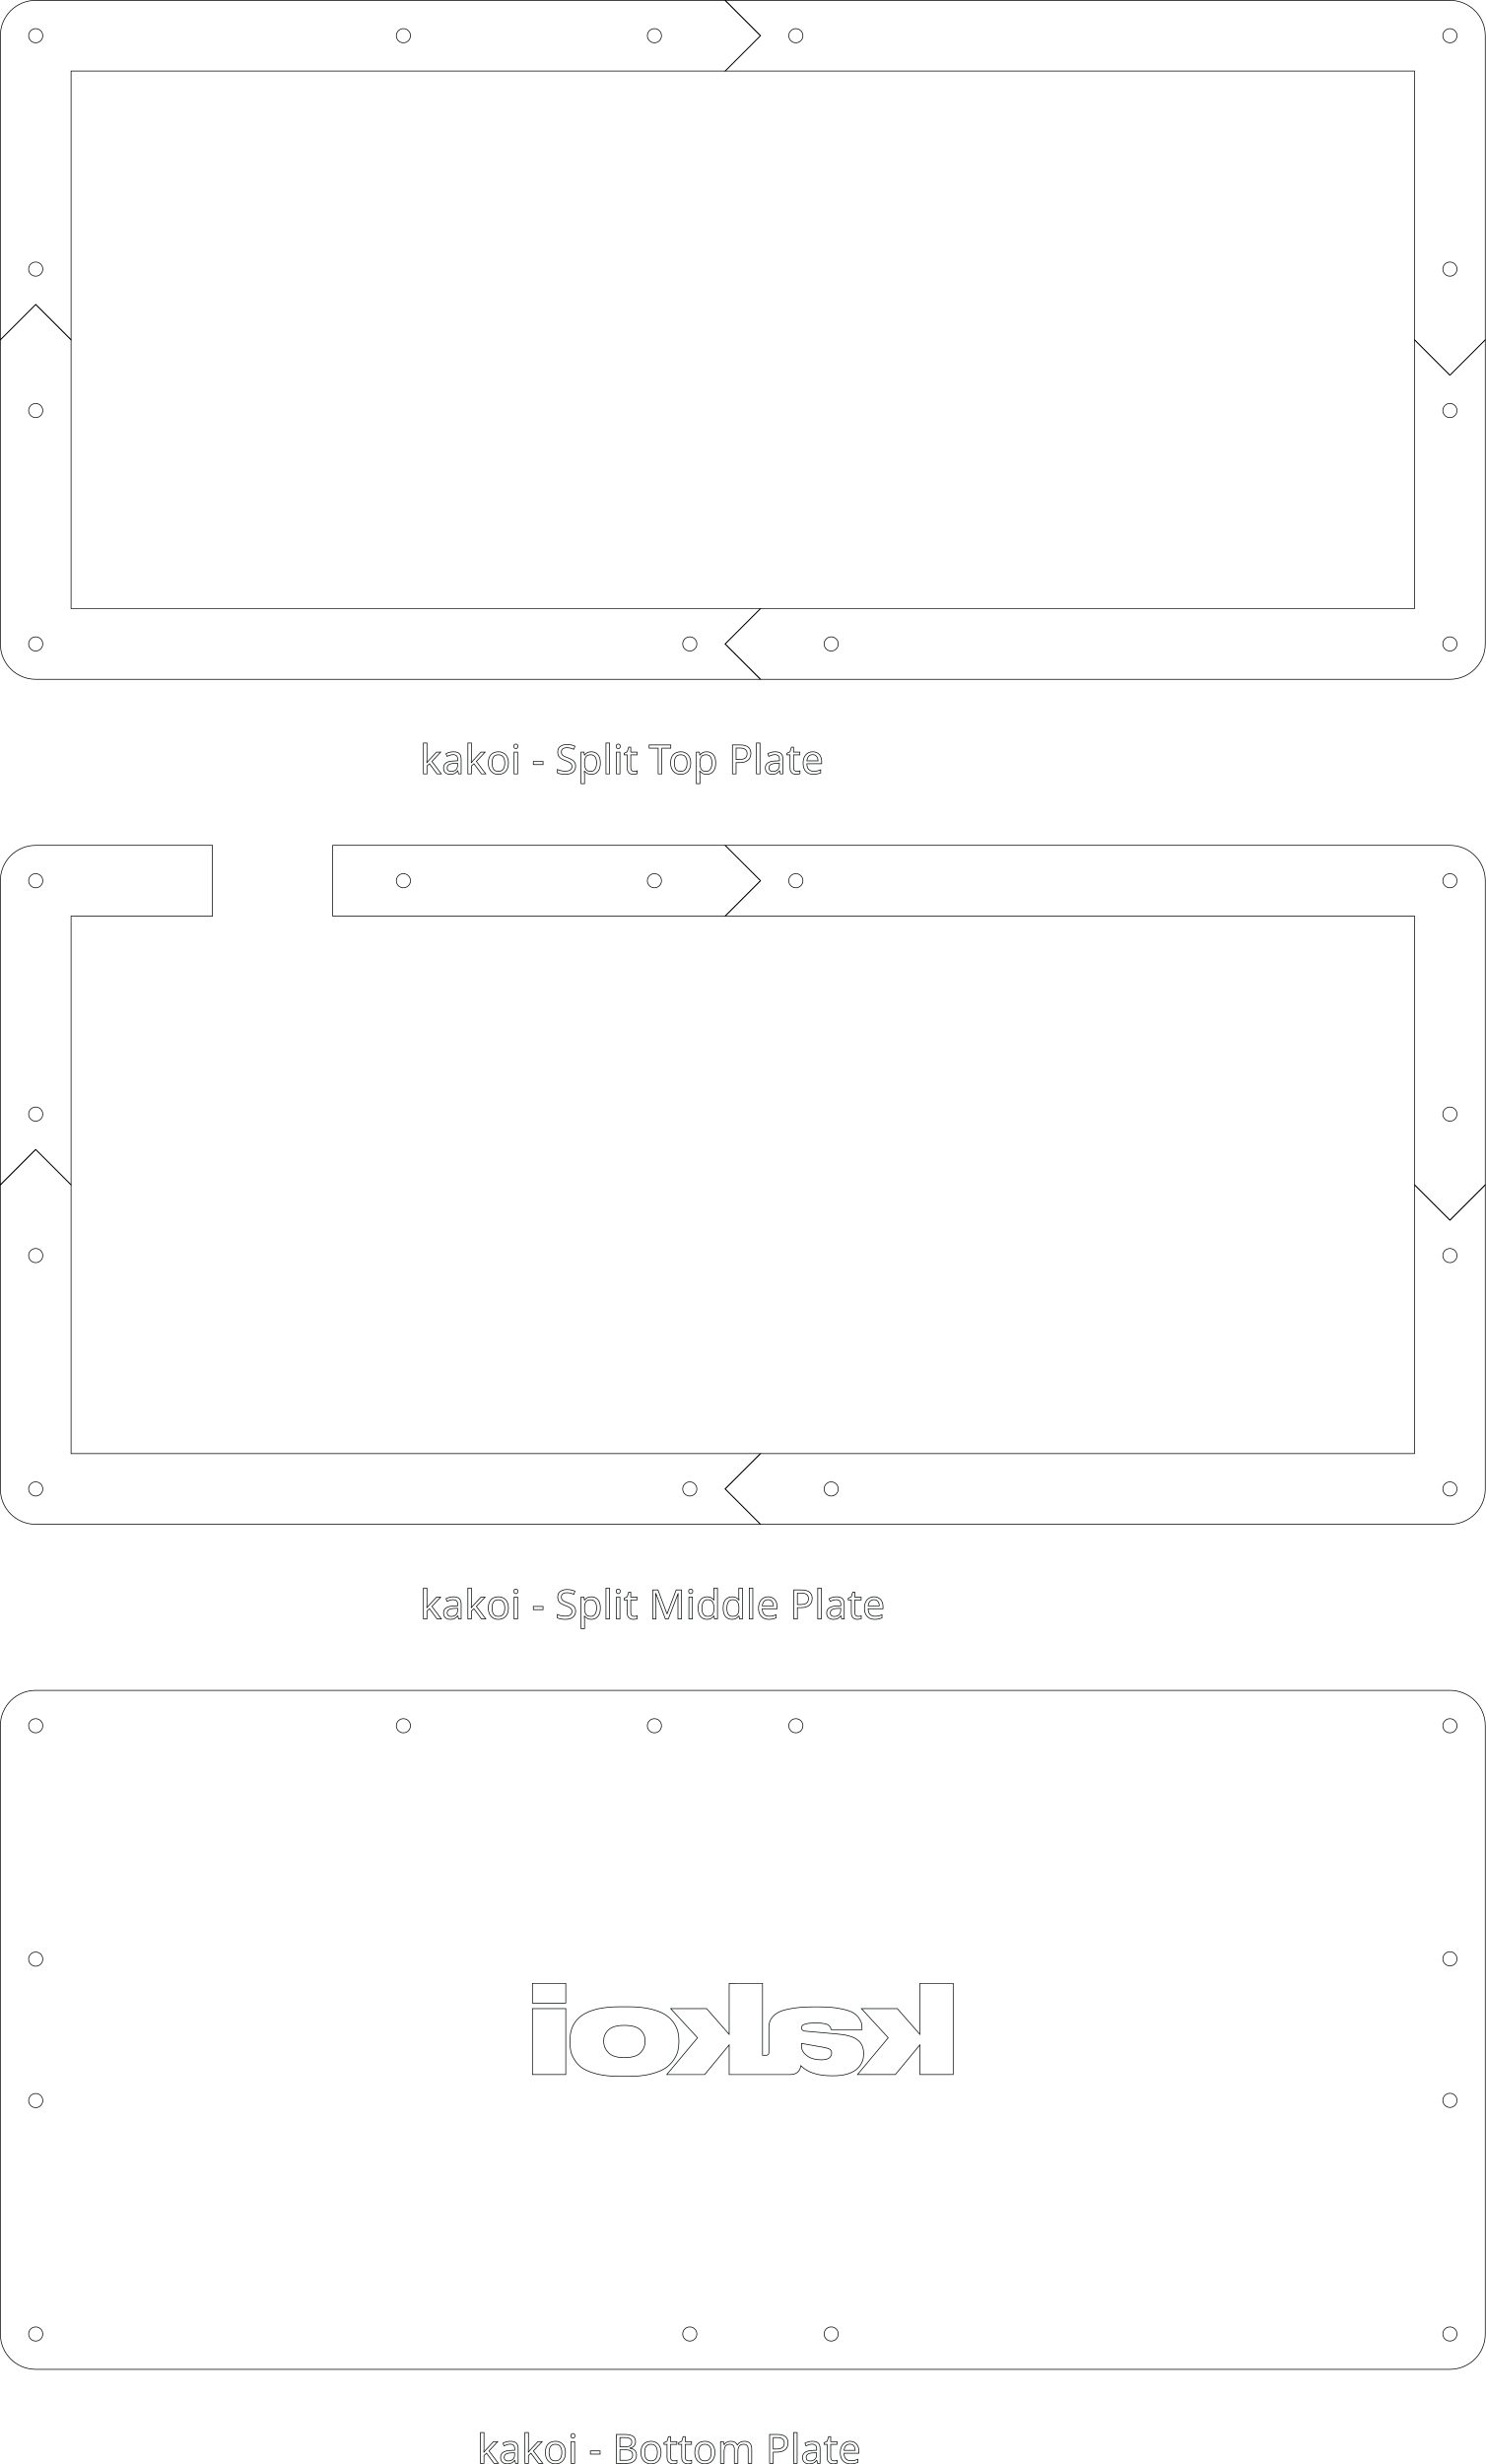
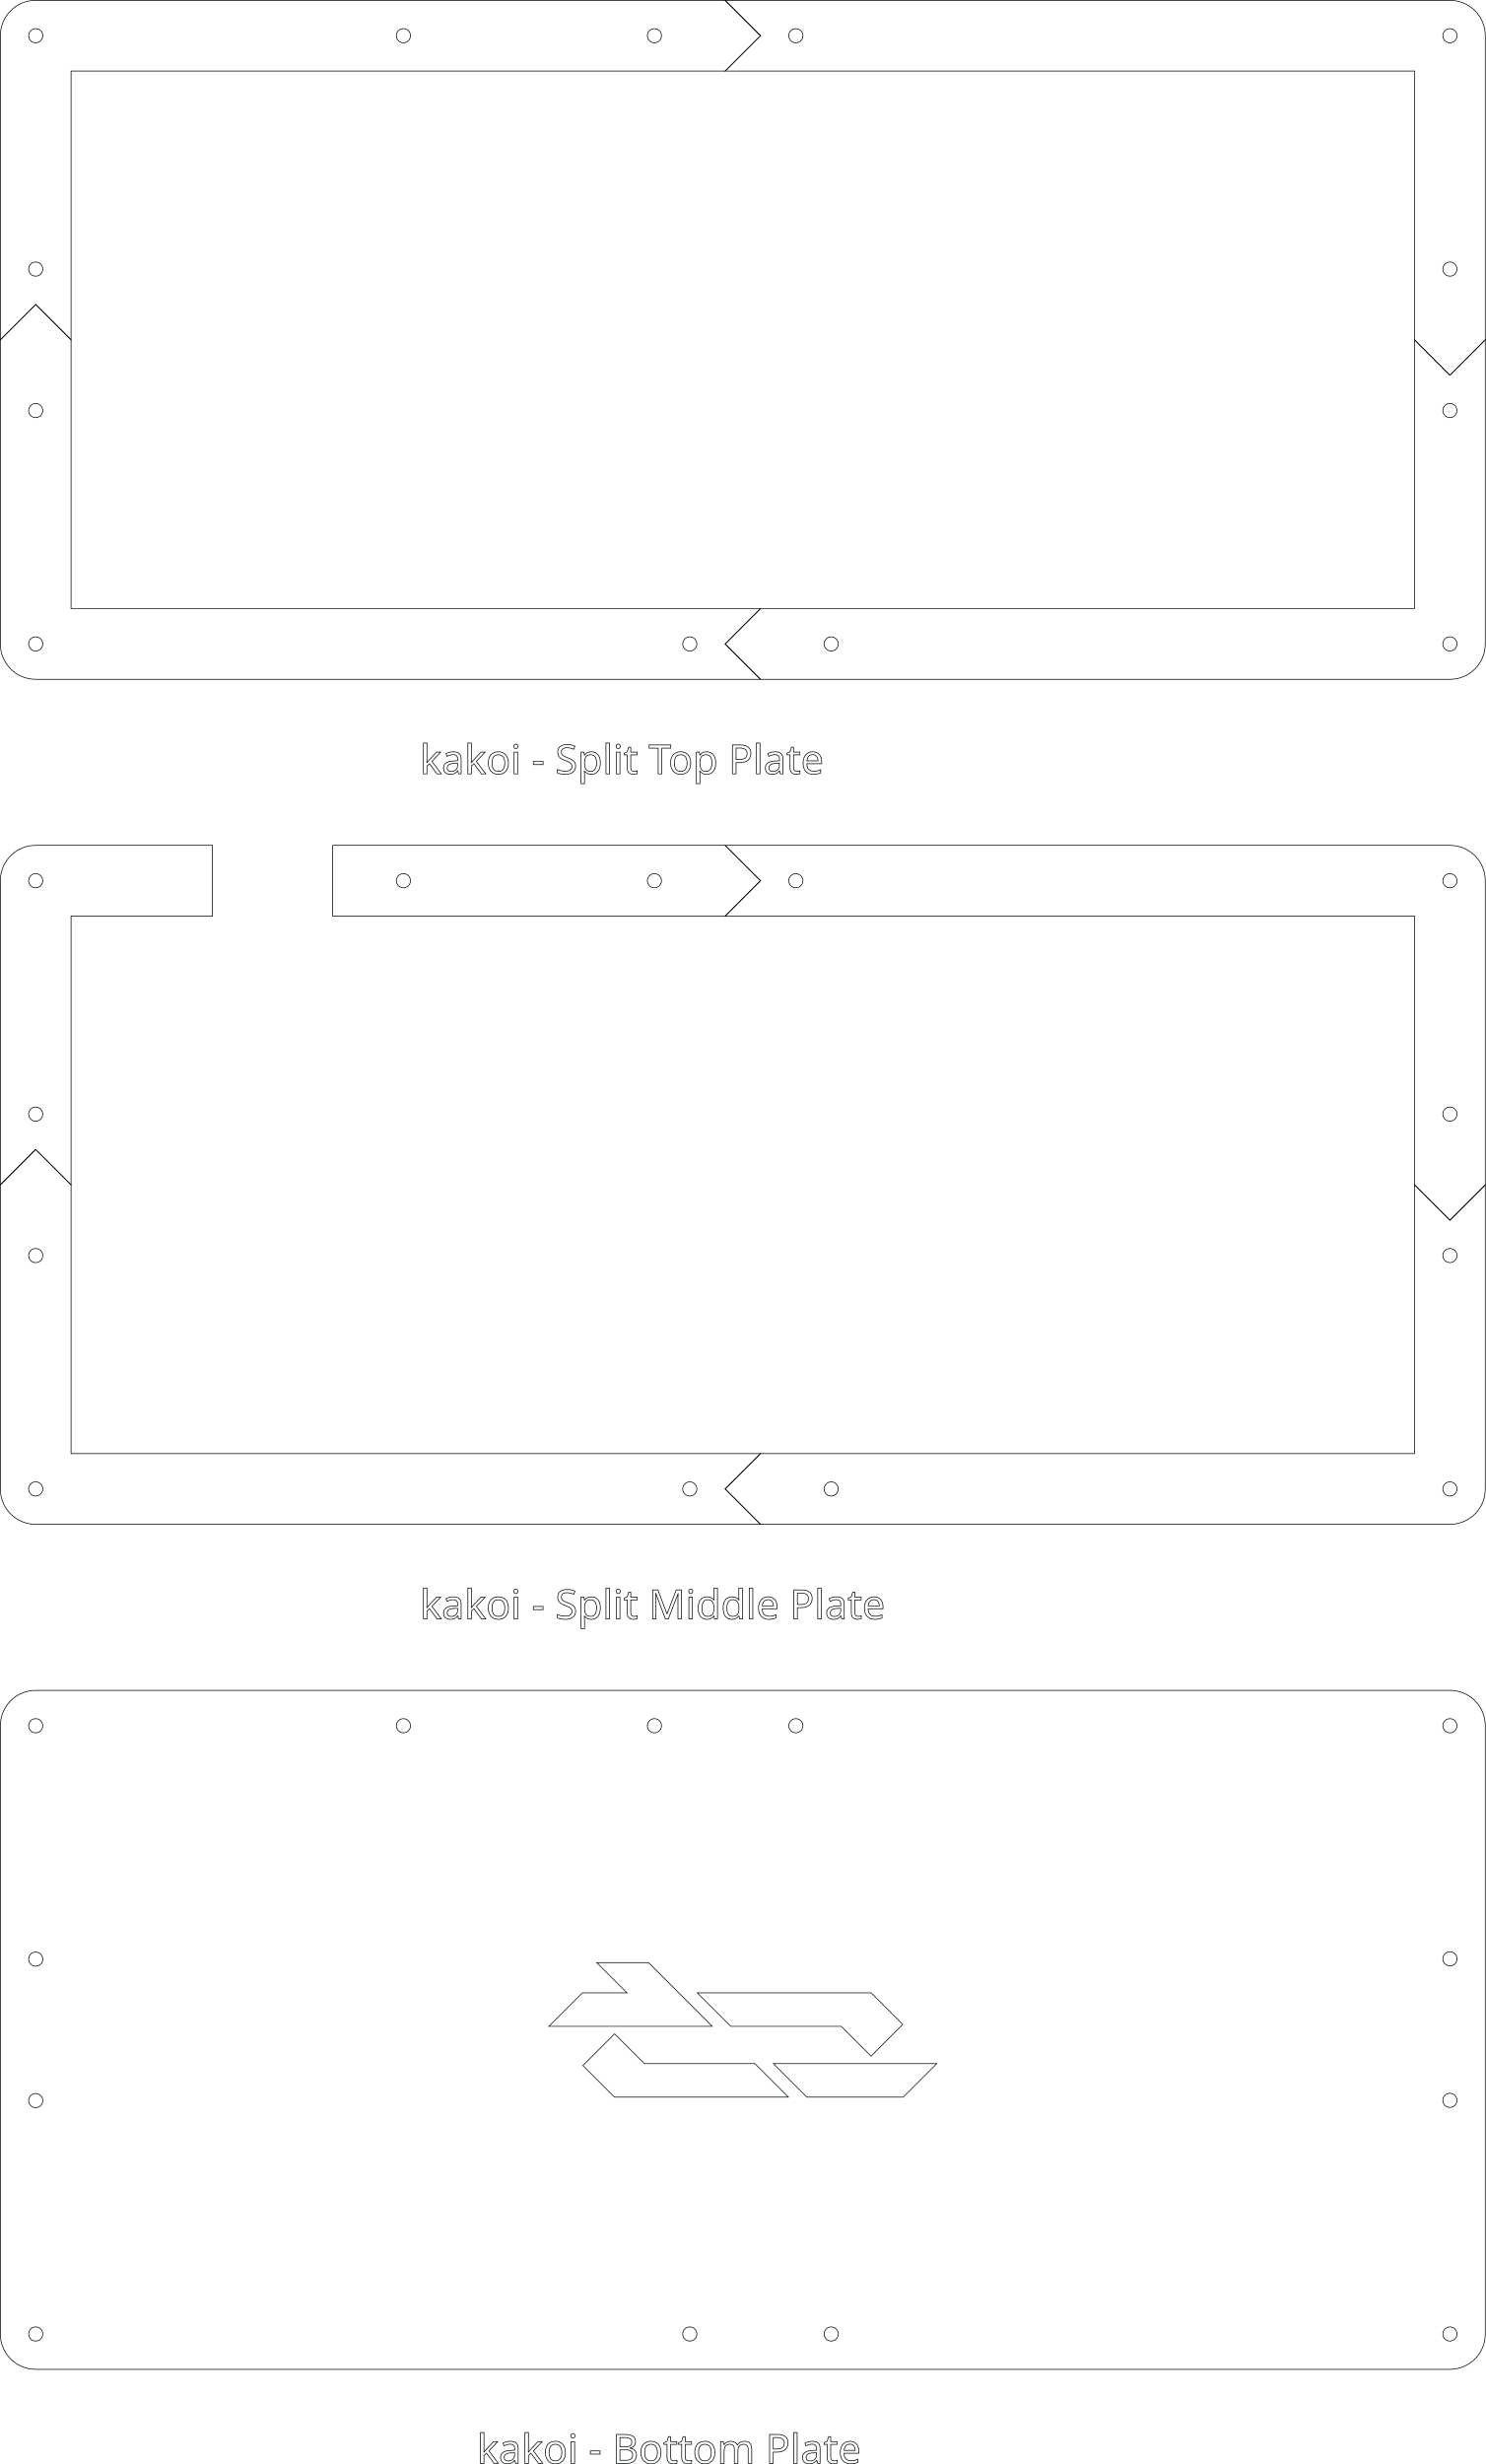
<svg xmlns="http://www.w3.org/2000/svg" width="210.101mm" height="348.397mm" viewBox="0 0 210.101 348.397" version="1.1" id="svg5">
  <defs id="defs2" />
  <g id="layer1" transform="translate(0.0503,101.406)">
    <g id="g76876" transform="translate(177.795,97.31606)">
      <g id="g76617" transform="translate(58.13114,-131.0603)" />
    </g>
    <g id="g4822" transform="translate(0,-12.94526)">
      <path id="path58405" style="fill:none;fill-opacity:1;stroke:#000000;stroke-width:0.1;stroke-linecap:round;stroke-miterlimit:4;stroke-dasharray:none;stroke-opacity:1" d="m 5,31.07 c -2.77,0 -5,2.23 -5,5 v 43 l 5,-5 5,5 V 41.07 h 20 v -10 z m 42,0 v 10 h 55.5 l 5,-5 -5,-5 z M 5,35.07 c 0.552,-2.49e-4 1,0.448 1,1 2.5e-4,0.553 -0.448,1.001 -1,1 -0.552,-3.3e-5 -1,-0.448 -1,-1 3e-5,-0.552 0.448,-1 1,-1 z m 52,0 c 0.552,5e-5 1,0.448 1,1 -3e-5,0.552 -0.448,1 -1,1 -0.552,-3.3e-5 -1,-0.448 -1,-1 -2.5e-4,-0.552 0.448,-1 1,-1 z m 35.5,0 c 0.552,3.3e-5 1,0.448 1,1 -3e-5,0.552 -0.448,1 -1,1 -0.552,-3.3e-5 -1,-0.448 -1,-1 -2.5e-4,-0.552 0.448,-1 1,-1 z M 4.999,68.07 c 0.552,-2.43e-4 1,0.448 1,1 -4e-5,0.552 -0.448,1 -1,1 -0.552,-3.3e-5 -1,-0.448 -1,-1 3e-5,-0.552 0.448,-1 1,-1 z" />
      <path id="path58852" style="fill:none;fill-opacity:1;stroke:#000000;stroke-width:0.1;stroke-linecap:round;stroke-miterlimit:4;stroke-dasharray:none;stroke-opacity:1" d="m 102.5,31.07 5,5 -5,5 h 97.5 v 38 l 5,5 5,-5 V 36.07 c 0,-2.77 -2.23,-5 -5,-5 z m 10,4 a 1,1 0 0 1 1,1 1,1 0 0 1 -1,1 1,1 0 0 1 -1,-1 1,1 0 0 1 1,-1 z m 92.5,0 a 1,1 0 0 1 1,1 1,1 0 0 1 -1,1 1,1 0 0 1 -1,-1 1,1 0 0 1 1,-1 z m 0,33 a 1,1 0 0 1 1,1 1,1 0 0 1 -1,1 1,1 0 0 1 -1,-1 1,1 0 0 1 1,-1 z" />
      <path id="path59551" style="fill:none;fill-opacity:1;stroke:#000000;stroke-width:0.1;stroke-linecap:round;stroke-miterlimit:4;stroke-dasharray:none;stroke-opacity:1" d="m 200,79.07 v 38 h -92.5 l -5,5 5,5 h 97.5 c 2.77,0 5,-2.23 5,-5 V 79.07 l -5,5 z m 5,9 a 1,1 0 0 1 1,1 1,1 0 0 1 -1,1 1,1 0 0 1 -1,-1 1,1 0 0 1 1,-1 z m -87.501,33 a 1,1 0 0 1 1,1 1,1 0 0 1 -1,1 1,1 0 0 1 -1,-1 1,1 0 0 1 1,-1 z m 87.5,0 a 1,1 0 0 1 1,1 1,1 0 0 1 -1,1 1,1 0 0 1 -1,-1 1,1 0 0 1 1,-1 z" />
      <path id="path59553" style="fill:none;fill-opacity:1;stroke:#000000;stroke-width:0.1;stroke-linecap:round;stroke-miterlimit:4;stroke-dasharray:none;stroke-opacity:1" d="M 5,74.07 -3e-4,79.07 v 43 c 0,2.77 2.23,5 5,5 h 102.5 l -5,-5 5,-5 H 10 V 79.07 Z m 0,14 A 1,1 0 0 1 6,89.07 1,1 0 0 1 5,90.07 1,1 0 0 1 4,89.07 1,1 0 0 1 5,88.07 Z m 0,33 a 1,1 0 0 1 1,1 1,1 0 0 1 -1,1 1,1 0 0 1 -1,-1 1,1 0 0 1 1,-1 z m 92.5,0 a 1,1 0 0 1 1,1 1,1 0 0 1 -1,1 1,1 0 0 1 -1,-1 1,1 0 0 1 1,-1 z" />
    </g>
    <text xml:space="preserve" style="font-style:normal;font-weight:normal;font-size:5.739px;line-height:1.25;font-family:sans-serif;fill:#000000;fill-opacity:1;stroke:none;stroke-width:0.1;stroke-miterlimit:4;stroke-dasharray:none" x="67.416" y="246.905" id="text70148">
      <tspan id="tspan70146" style="font-style:normal;font-variant:normal;font-weight:normal;font-stretch:normal;font-family:'Druk Wide';-inkscape-font-specification:'Druk Wide';fill:none;stroke:#000702;stroke-width:0.1;stroke-miterlimit:4;stroke-dasharray:none;stroke-opacity:1" x="67.416" y="246.905">kakoi - Bottom Plate</tspan>
    </text>
-     <g id="g4850" transform="translate(0,-0.5171856)">
-       <path id="rect3901" style="fill:none;fill-opacity:1;stroke:#000000;stroke-width:0.1;stroke-linecap:round;stroke-miterlimit:4;stroke-dasharray:none;stroke-opacity:1" d="m 5,138.123 c -2.77,0 -5,2.23 -5,5 v 86 c 0,2.77 2.23,5 5,5 h 200 c 2.77,0 5,-2.23 5,-5 V 143.123 c 0,-2.77 -2.23,-5 -5,-5 z m 0,4 c 0.552,3e-5 1,0.448 1,1 2.5e-4,0.552 -0.448,1 -1,1 -0.553,2.6e-4 -1.001,-0.448 -1,-1 3e-5,-0.552 0.448,-1 1,-1 z m 52,0 c 0.552,3e-5 1,0.448 1,1 -3e-5,0.552 -0.448,1 -1,1 -0.552,-3e-5 -1,-0.448 -1,-1 3e-5,-0.552 0.448,-1 1,-1 z m 35.5,0 c 0.552,3e-5 1,0.448 1,1 -3e-5,0.552 -0.448,1 -1,1 -0.552,-3e-5 -1,-0.448 -1,-1 3e-5,-0.552 0.448,-1 1,-1 z m 20,0 c 0.552,3e-5 1,0.448 1,1 -3e-5,0.552 -0.448,1 -1,1 -0.552,-3e-5 -1,-0.448 -1,-1 3e-5,-0.552 0.448,-1 1,-1 z m 92.5,0 c 0.552,3e-5 1,0.448 1,1 2.5e-4,0.552 -0.448,1 -1,1 -0.552,-3e-5 -1,-0.448 -1,-1 3e-5,-0.552 0.448,-1 1,-1 z m 0,32.956 c 0.552,3e-5 1,0.448 1,1 -4e-5,0.552 -0.448,1 -1,1 -0.552,-3e-5 -1,-0.448 -1,-1 3e-5,-0.552 0.448,-1 1,-1 z m -200,0.044 c 0.552,3e-5 1,0.448 1,1 -3e-5,0.552 -0.448,1 -1,1 -0.552,-3e-5 -1,-0.448 -1,-1 3e-5,-0.552 0.448,-1 1,-1 z m 200,19.97 c 0.552,3e-5 1,0.448 1,1 -4e-5,0.552 -0.448,1 -1,1 -0.552,-3e-5 -1,-0.448 -1,-1 3e-5,-0.552 0.448,-1 1,-1 z m -199.999,0.029 c 0.552,3e-5 1,0.448 1,1 -3e-5,0.552 -0.448,1 -1,1 -0.552,-3e-5 -1,-0.448 -1,-1 3e-5,-0.552 0.448,-1 1,-1 z m 0,33.001 c 0.552,3e-5 1,0.448 1,1 -3e-5,0.552 -0.448,1 -1,1 -0.552,2.6e-4 -1,-0.448 -1,-1 3e-5,-0.552 0.448,-1 1,-1 z m 92.5,0 c 0.542,1.4e-4 0.985,0.432 0.999,0.974 1.1e-4,0.009 1.1e-4,0.017 0,0.026 7e-5,0.523 -0.404,0.958 -0.926,0.997 -0.025,0.002 -0.05,0.003 -0.074,0.003 -0.552,-3e-5 -1,-0.448 -1,-1 3e-5,-0.552 0.448,-1 1,-1 z m 19.999,0 c 0.552,3e-5 1,0.448 1,1 -3e-5,0.552 -0.448,1 -1,1 -0.552,-3e-5 -1,-0.448 -1,-1 3e-5,-0.552 0.448,-1 1,-1 z m 87.501,0 c 0.552,3e-5 1,0.448 1,1 -3e-5,0.552 -0.448,1 -1,1 -0.552,-3e-5 -1,-0.448 -1,-1 3e-5,-0.552 0.448,-1 1,-1 z" />
-       <path id="path146237" style="font-weight:bold;font-size:9.009px;line-height:1.25;font-family:'Druk Wide Bold';-inkscape-font-specification:'Druk Wide Bold,  Bold';fill:none;stroke:#000e03;stroke-width:0.1;stroke-miterlimit:4;stroke-dasharray:none;stroke-opacity:1" d="m 107.787,179.547 v 10.172 h 0.502 c 0.266,0 0.399,-0.133 0.399,-0.399 v -3.448 c 0,-0.312 0.03,-0.578 0.087,-0.797 0.046,-0.231 0.19,-0.491 0.432,-0.78 0.243,-0.3 0.572,-0.543 0.988,-0.728 0.416,-0.196 1.028,-0.358 1.837,-0.485 0.809,-0.139 1.767,-0.208 2.876,-0.208 h 0.971 c 1.063,0 1.986,0.074 2.772,0.225 0.774,0.139 1.363,0.307 1.767,0.503 0.393,0.196 0.705,0.45 0.936,0.762 0.231,0.312 0.376,0.584 0.433,0.815 0.046,0.231 0.069,0.502 0.069,0.814 v 0.104 h -4.366 c -0.023,-0.127 -0.046,-0.219 -0.07,-0.277 -0.035,-0.069 -0.109,-0.168 -0.225,-0.295 -0.127,-0.127 -0.342,-0.219 -0.642,-0.277 -0.312,-0.069 -0.699,-0.103 -1.161,-0.103 h -0.069 c -0.578,0 -1.023,0.04 -1.335,0.121 -0.312,0.069 -0.502,0.15 -0.572,0.243 -0.081,0.092 -0.121,0.208 -0.121,0.347 0,0.254 0.173,0.404 0.52,0.45 l 4.487,0.399 c 1.352,0.104 2.322,0.381 2.911,0.832 0.578,0.439 0.867,1.063 0.867,1.872 v 0.208 c 0,0.843 -0.352,1.553 -1.057,2.131 -0.716,0.578 -1.802,0.867 -3.258,0.867 h -0.191 c -1.964,0 -3.419,-0.473 -4.366,-1.42 -0.139,0.831 -0.642,1.247 -1.508,1.247 h -3.916 -4.713 v -4.194 l -3.466,4.194 h -5.355 l 4.349,-5.199 -3.795,-4.124 h 5.078 l 3.188,3.639 v -7.209 z m 26.966,0.001 v 12.892 h -4.713 v -4.193 l -3.466,4.193 h -5.354 l 4.349,-5.199 -3.795,-4.124 h 5.077 l 3.188,3.639 V 179.548 Z m -54.792,0 v 2.79 H 75.247 V 179.548 Z m 8.948,3.31 c 1.144,0 2.154,0.103 3.032,0.311 0.866,0.208 1.548,0.468 2.044,0.78 0.497,0.312 0.902,0.687 1.214,1.126 0.3,0.439 0.502,0.861 0.606,1.265 0.104,0.393 0.156,0.808 0.156,1.247 v 0.277 c 0,0.451 -0.052,0.878 -0.156,1.282 -0.104,0.404 -0.312,0.832 -0.624,1.282 -0.312,0.451 -0.716,0.837 -1.213,1.161 -0.508,0.312 -1.196,0.578 -2.062,0.797 -0.866,0.208 -1.871,0.312 -3.014,0.312 h -1.282 c 0,0 -10e-4,0 -10e-4,0 -1.201,-4e-5 -2.247,-0.104 -3.136,-0.312 -0.889,-0.219 -1.577,-0.485 -2.062,-0.797 -0.485,-0.312 -0.872,-0.699 -1.161,-1.161 -0.3,-0.462 -0.491,-0.883 -0.571,-1.264 -0.081,-0.393 -0.121,-0.82 -0.121,-1.282 v -0.312 c 0,-3.142 2.345,-4.713 7.035,-4.713 z m -8.948,0.259 v 9.323 h -4.713 v -9.323 z m 8.29,2.374 h -0.017 c -1.051,0 -1.796,0.214 -2.235,0.641 -0.451,0.416 -0.676,0.929 -0.676,1.542 v 0.07 c 0,0.601 0.225,1.137 0.676,1.611 0.451,0.462 1.196,0.694 2.235,0.694 h 0.017 c 1.063,0 1.819,-0.225 2.269,-0.676 0.439,-0.462 0.659,-1.005 0.659,-1.629 v -0.07 c 0,-0.612 -0.22,-1.126 -0.659,-1.542 -0.451,-0.427 -1.206,-0.641 -2.269,-0.641 z m 25.046,2.546 v 0.399 c 0,0.508 0.259,0.959 0.779,1.352 0.508,0.381 1.179,0.572 2.011,0.572 0.531,0 0.912,-0.092 1.143,-0.277 0.219,-0.185 0.33,-0.41 0.33,-0.676 v -0.017 c 0,-0.231 -0.087,-0.404 -0.26,-0.52 -0.173,-0.115 -0.468,-0.208 -0.884,-0.277 z" />
-     </g>
+     <path id="rect3901" style="fill:none;fill-opacity:1;stroke:#000000;stroke-width:0.1;stroke-linecap:round;stroke-miterlimit:4;stroke-dasharray:none;stroke-opacity:1" d="m 5,137.606 c -2.77,0 -5,2.23 -5,5 v 86 c 0,2.77 2.23,5 5,5 h 200 c 2.77,0 5,-2.23 5,-5 v -86 c 0,-2.77 -2.23,-5 -5,-5 z m 0,4 c 0.552,3e-5 1,0.448 1,1 2.5e-4,0.552 -0.448,1 -1,1 -0.553,2.6e-4 -1.001,-0.448 -1,-1 3e-5,-0.552 0.448,-1 1,-1 z m 52,0 c 0.552,3e-5 1,0.448 1,1 -3e-5,0.552 -0.448,1 -1,1 -0.552,-3e-5 -1,-0.448 -1,-1 3e-5,-0.552 0.448,-1 1,-1 z m 35.5,0 c 0.552,3e-5 1,0.448 1,1 -3e-5,0.552 -0.448,1 -1,1 -0.552,-3e-5 -1,-0.448 -1,-1 3e-5,-0.552 0.448,-1 1,-1 z m 20,0 c 0.552,3e-5 1,0.448 1,1 -3e-5,0.552 -0.448,1 -1,1 -0.552,-3e-5 -1,-0.448 -1,-1 3e-5,-0.552 0.448,-1 1,-1 z m 92.5,0 c 0.552,3e-5 1,0.448 1,1 2.5e-4,0.552 -0.448,1 -1,1 -0.552,-3e-5 -1,-0.448 -1,-1 3e-5,-0.552 0.448,-1 1,-1 z m 0,32.956 c 0.552,3e-5 1,0.448 1,1 -4e-5,0.552 -0.448,1 -1,1 -0.552,-3e-5 -1,-0.448 -1,-1 3e-5,-0.552 0.448,-1 1,-1 z M 5,174.606 c 0.552,3e-5 1,0.448 1,1 -3e-5,0.552 -0.448,1 -1,1 -0.552,-3e-5 -1,-0.448 -1,-1 3e-5,-0.552 0.448,-1 1,-1 z m 200,19.97 c 0.552,3e-5 1,0.448 1,1 -4e-5,0.552 -0.448,1 -1,1 -0.552,-3e-5 -1,-0.448 -1,-1 3e-5,-0.552 0.448,-1 1,-1 z m -199.999,0.029 c 0.552,3e-5 1,0.448 1,1 -3e-5,0.552 -0.448,1 -1,1 -0.552,-3e-5 -1,-0.448 -1,-1 3e-5,-0.552 0.448,-1 1,-1 z m 0,33.001 c 0.552,3e-5 1,0.448 1,1 -3e-5,0.552 -0.448,1 -1,1 -0.552,2.6e-4 -1,-0.448 -1,-1 3e-5,-0.552 0.448,-1 1,-1 z m 92.5,0 c 0.542,1.4e-4 0.985,0.432 0.999,0.974 1.1e-4,0.009 1.1e-4,0.017 0,0.026 7e-5,0.523 -0.404,0.958 -0.926,0.997 -0.025,0.002 -0.05,0.003 -0.074,0.003 -0.552,-3e-5 -1,-0.448 -1,-1 3e-5,-0.552 0.448,-1 1,-1 z m 19.999,0 c 0.552,3e-5 1,0.448 1,1 -3e-5,0.552 -0.448,1 -1,1 -0.552,-3e-5 -1,-0.448 -1,-1 3e-5,-0.552 0.448,-1 1,-1 z m 87.501,0 c 0.552,3e-5 1,0.448 1,1 -3e-5,0.552 -0.448,1 -1,1 -0.552,-3e-5 -1,-0.448 -1,-1 3e-5,-0.552 0.448,-1 1,-1 z" />
    <text xml:space="preserve" style="font-style:normal;font-weight:normal;font-size:5.739px;line-height:1.25;font-family:sans-serif;fill:#000000;fill-opacity:1;stroke:none;stroke-width:0.1;stroke-miterlimit:4;stroke-dasharray:none" x="59.347" y="127.498" id="text161798">
      <tspan id="tspan161796" style="font-style:normal;font-variant:normal;font-weight:normal;font-stretch:normal;font-family:'Druk Wide';-inkscape-font-specification:'Druk Wide';fill:none;stroke:#000702;stroke-width:0.1;stroke-miterlimit:4;stroke-dasharray:none;stroke-opacity:1" x="59.347" y="127.498">kakoi - Split Middle Plate</tspan>
    </text>
    <g id="g1654" transform="translate(0,-22.45064)">
      <path id="path1009" style="fill:none;fill-opacity:1;stroke:#000000;stroke-width:0.1;stroke-linecap:round;stroke-miterlimit:4;stroke-dasharray:none;stroke-opacity:1" d="m 102.5,-78.905 5,5 -5,5 h 97.5 v 38 l 5,5 5,-5 v -43 c 0,-2.77 -2.23,-5 -5,-5 z m 10,4 a 1,1 0 0 1 1,1 1,1 0 0 1 -1,1 1,1 0 0 1 -1,-1 1,1 0 0 1 1,-1 z m 92.5,0 a 1,1 0 0 1 1,1 1,1 0 0 1 -1,1 1,1 0 0 1 -1,-1 1,1 0 0 1 1,-1 z m 0,33 a 1,1 0 0 1 1,1 1,1 0 0 1 -1,1 1,1 0 0 1 -1,-1 1,1 0 0 1 1,-1 z" />
      <path id="path1011" style="fill:none;fill-opacity:1;stroke:#000000;stroke-width:0.1;stroke-linecap:round;stroke-miterlimit:4;stroke-dasharray:none;stroke-opacity:1" d="M 200,-30.906 V 7.094 h -92.5 l -5,5 5,5 h 97.5 c 2.77,0 5,-2.23 5,-5 v -43 l -5,5 z m 5,9 a 1,1 0 0 1 1,1 1,1 0 0 1 -1,1 1,1 0 0 1 -1,-1 1,1 0 0 1 1,-1 z m -87.501,33 a 1,1 0 0 1 1,1 1,1 0 0 1 -1,1 1,1 0 0 1 -1,-1 1,1 0 0 1 1,-1 z m 87.5,0 a 1,1 0 0 1 1,1 1,1 0 0 1 -1,1 1,1 0 0 1 -1,-1 1,1 0 0 1 1,-1 z" />
      <path id="path1013" style="fill:none;fill-opacity:1;stroke:#000000;stroke-width:0.1;stroke-linecap:round;stroke-miterlimit:4;stroke-dasharray:none;stroke-opacity:1" d="M 5,-35.905 -3e-4,-30.906 V 12.094 c 0,2.77 2.23,5 5,5 h 102.5 l -5,-5 5,-5 H 10 v -38 z m 0,14 a 1,1 0 0 1 1,1 1,1 0 0 1 -1,1 1,1 0 0 1 -1,-1 1,1 0 0 1 1,-1 z m 0,33 A 1,1 0 0 1 6,12.094 1,1 0 0 1 5,13.094 1,1 0 0 1 3.999,12.094 1,1 0 0 1 5,11.094 Z m 92.5,0 a 1,1 0 0 1 1,1 1,1 0 0 1 -1,1 1,1 0 0 1 -1,-1 1,1 0 0 1 1,-1 z" />
      <path id="path1314" style="fill:none;fill-opacity:1;stroke:#000000;stroke-width:0.378;stroke-linecap:round;stroke-miterlimit:4;stroke-dasharray:none;stroke-opacity:1" d="m 19.09,-415.467 c -10.469,0 -18.899,8.427 -18.898,18.896 v 162.52 l 18.896,-18.896 18.898,18.896 v -143.621 H 387.594 l 18.898,-18.898 -18.898,-18.896 z m 0,15.117 a 3.78,3.78 0 0 1 3.781,3.779 3.78,3.78 0 0 1 -3.781,3.781 3.78,3.78 0 0 1 -3.779,-3.781 3.78,3.78 0 0 1 3.779,-3.779 z m 196.535,0 a 3.78,3.78 0 0 1 3.779,3.779 3.78,3.78 0 0 1 -3.779,3.781 3.78,3.78 0 0 1 -3.779,-3.781 3.78,3.78 0 0 1 3.779,-3.779 z m 134.174,0 a 3.78,3.78 0 0 1 3.779,3.781 3.78,3.78 0 0 1 -3.779,3.779 3.78,3.78 0 0 1 -3.779,-3.779 3.78,3.78 0 0 1 3.779,-3.781 z M 19.088,-275.625 a 3.78,3.78 0 0 1 3.781,3.779 3.78,3.78 0 0 1 -3.781,3.779 3.78,3.78 0 0 1 -3.779,-3.779 3.78,3.78 0 0 1 3.779,-3.779 z" transform="matrix(0.2645833,0,0,0.2645833,-0.050304,31.02029)" />
    </g>
    <text xml:space="preserve" style="font-style:normal;font-weight:normal;font-size:5.739px;line-height:1.25;font-family:sans-serif;fill:#000000;fill-opacity:1;stroke:none;stroke-width:0.1;stroke-miterlimit:4;stroke-dasharray:none" x="59.347" y="8.017" id="text1648">
      <tspan id="tspan1646" style="font-style:normal;font-variant:normal;font-weight:normal;font-stretch:normal;font-family:'Druk Wide';-inkscape-font-specification:'Druk Wide';fill:none;stroke:#000702;stroke-width:0.1;stroke-miterlimit:4;stroke-dasharray:none;stroke-opacity:1" x="59.347" y="8.017">kakoi - Split Top Plate</tspan>
    </text>
+     <path id="path11551" style="fill:none;fill-opacity:1;stroke:#000e03;stroke-width:0.1;stroke-linecap:butt;stroke-linejoin:miter;stroke-opacity:1;stroke-miterlimit:4;stroke-dasharray:none" d="m 91.662,176.096 3.834,3.834 5.177,5.177 h -7.321 -5.424 -2.12 -8.234 l 4.733,-4.733 h 6.311 l -0.444,-0.444 -3.834,-3.834 z m 31.495,4.278 4.462,4.462 -4.487,4.486 -4.216,-4.215 H 103.288 l -4.733,-4.733 z m -36.288,5.793 4.216,4.215 h 15.629 l 4.733,4.733 H 86.844 l -4.462,-4.462 z m 45.557,4.215 -4.733,4.733 h -13.632 l -4.733,-4.733 h 12.745 2.12 z" />
  </g>
</svg>
